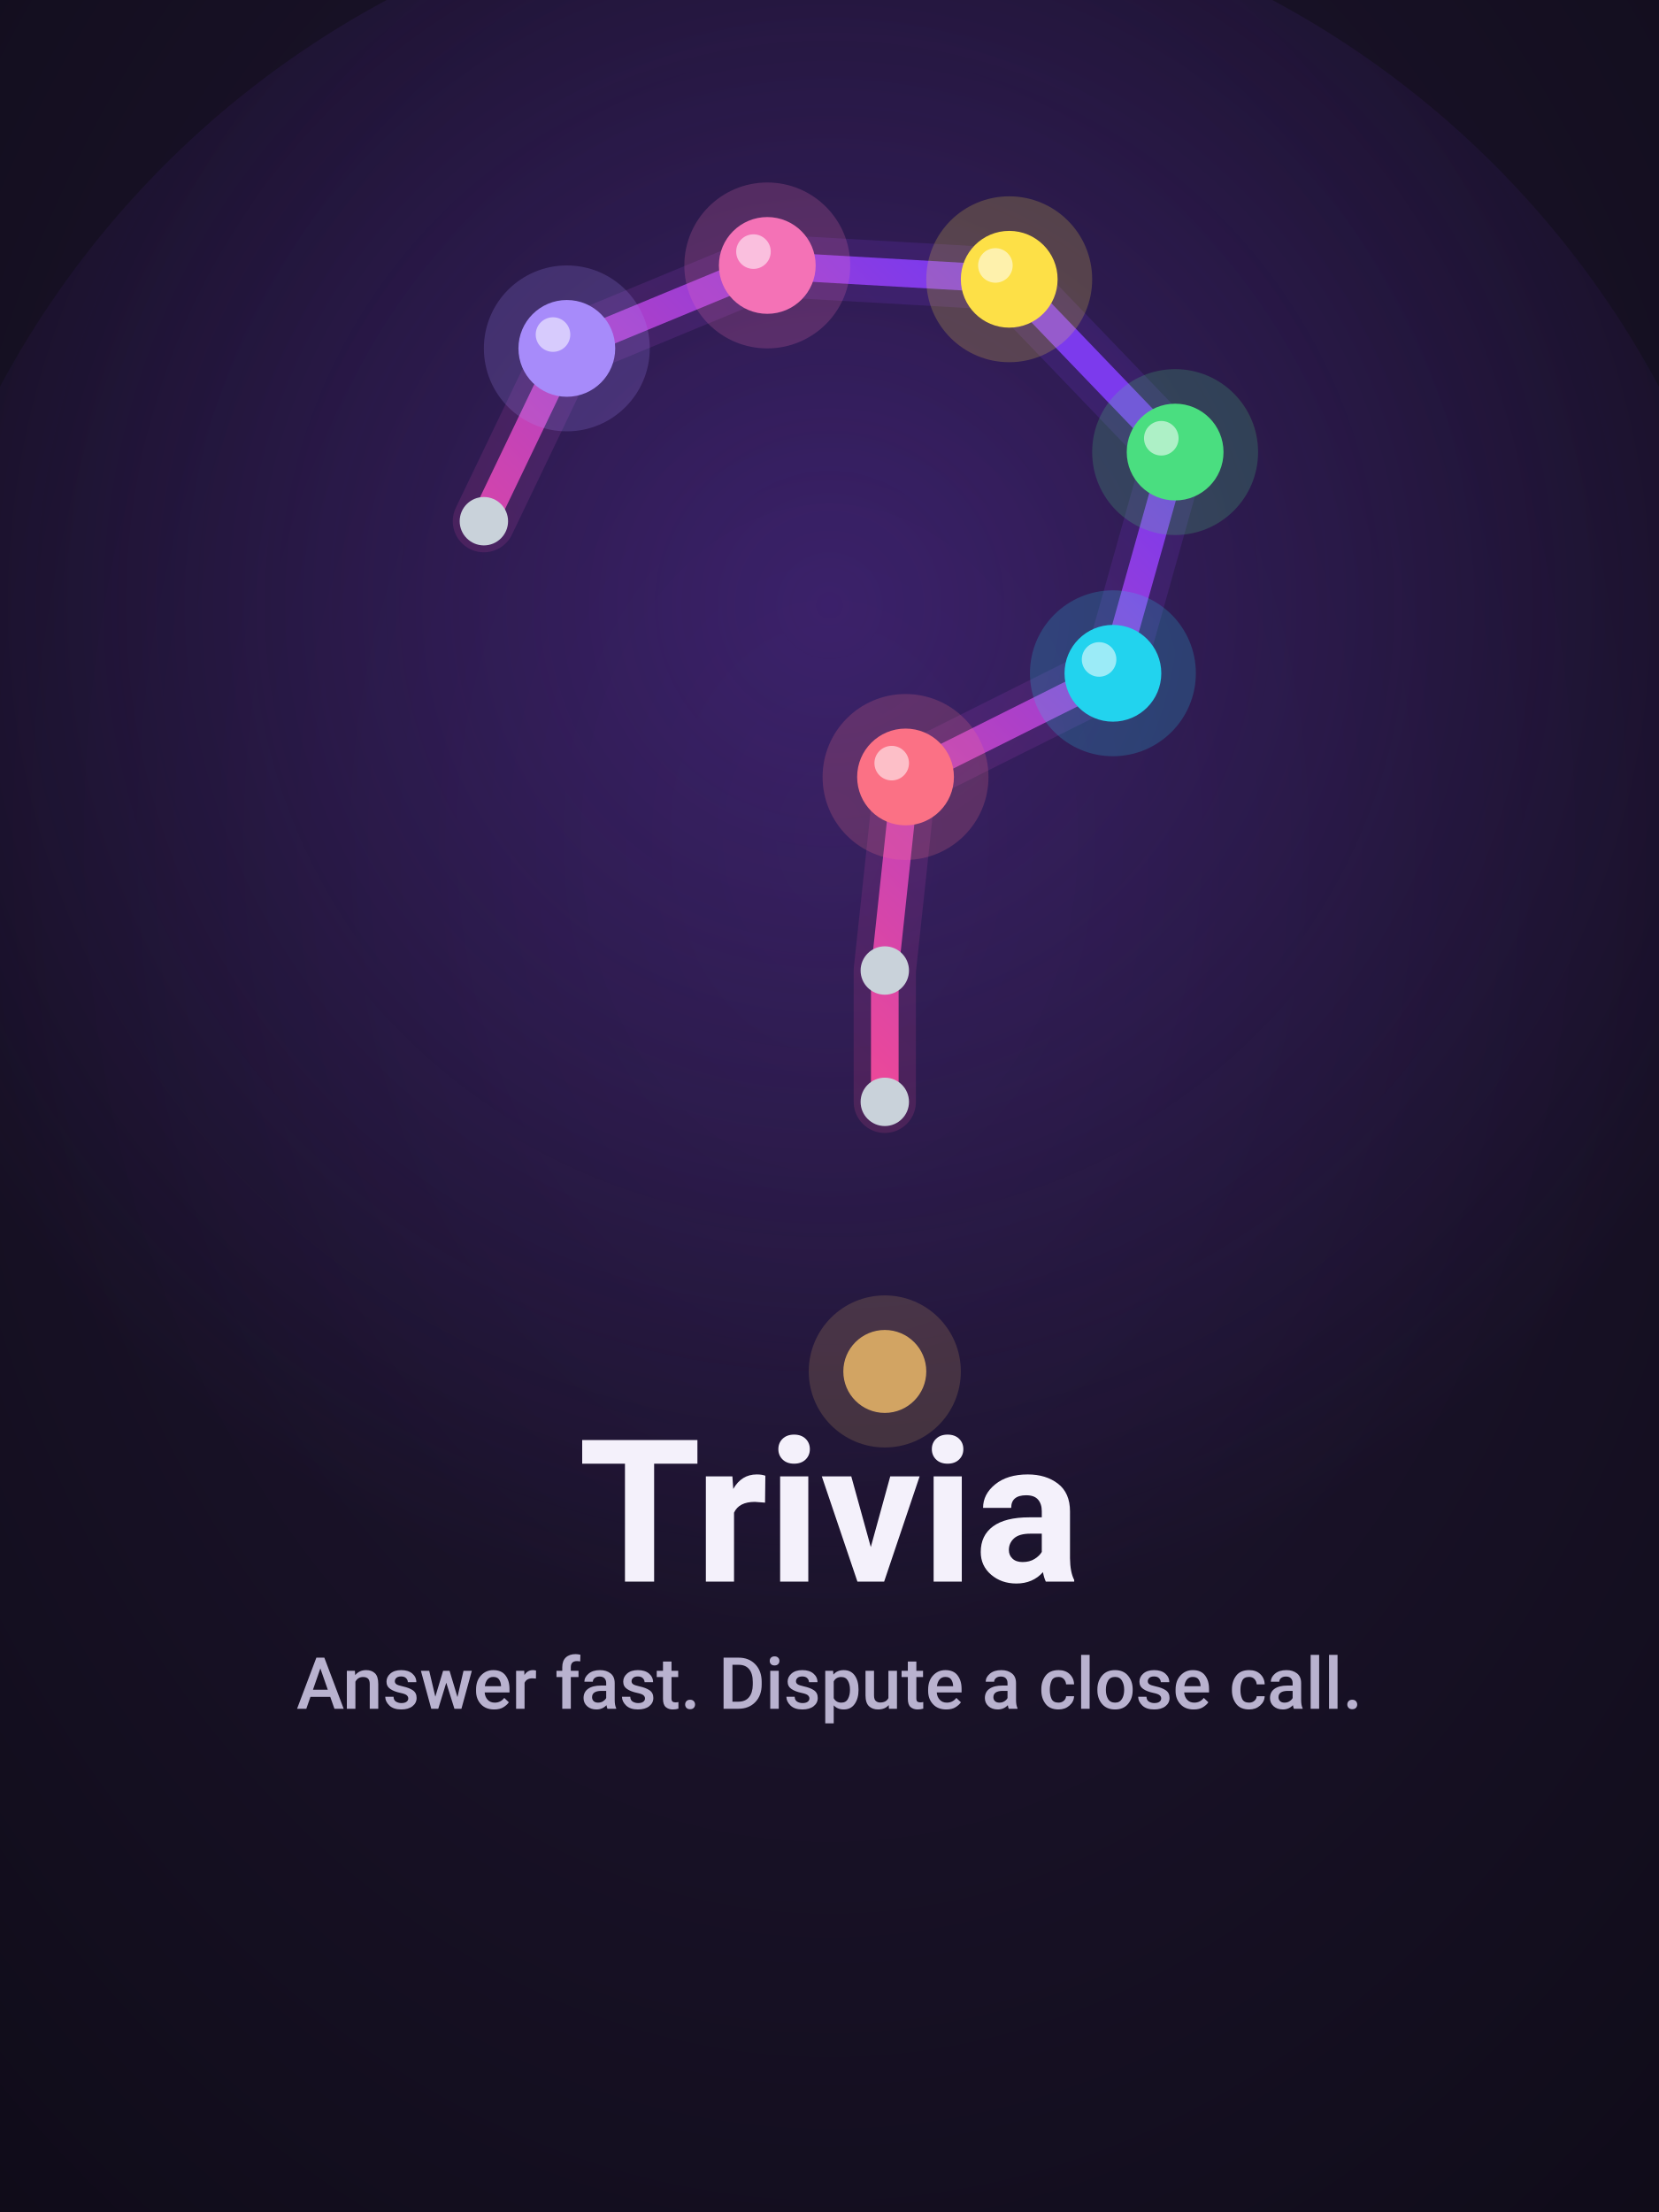
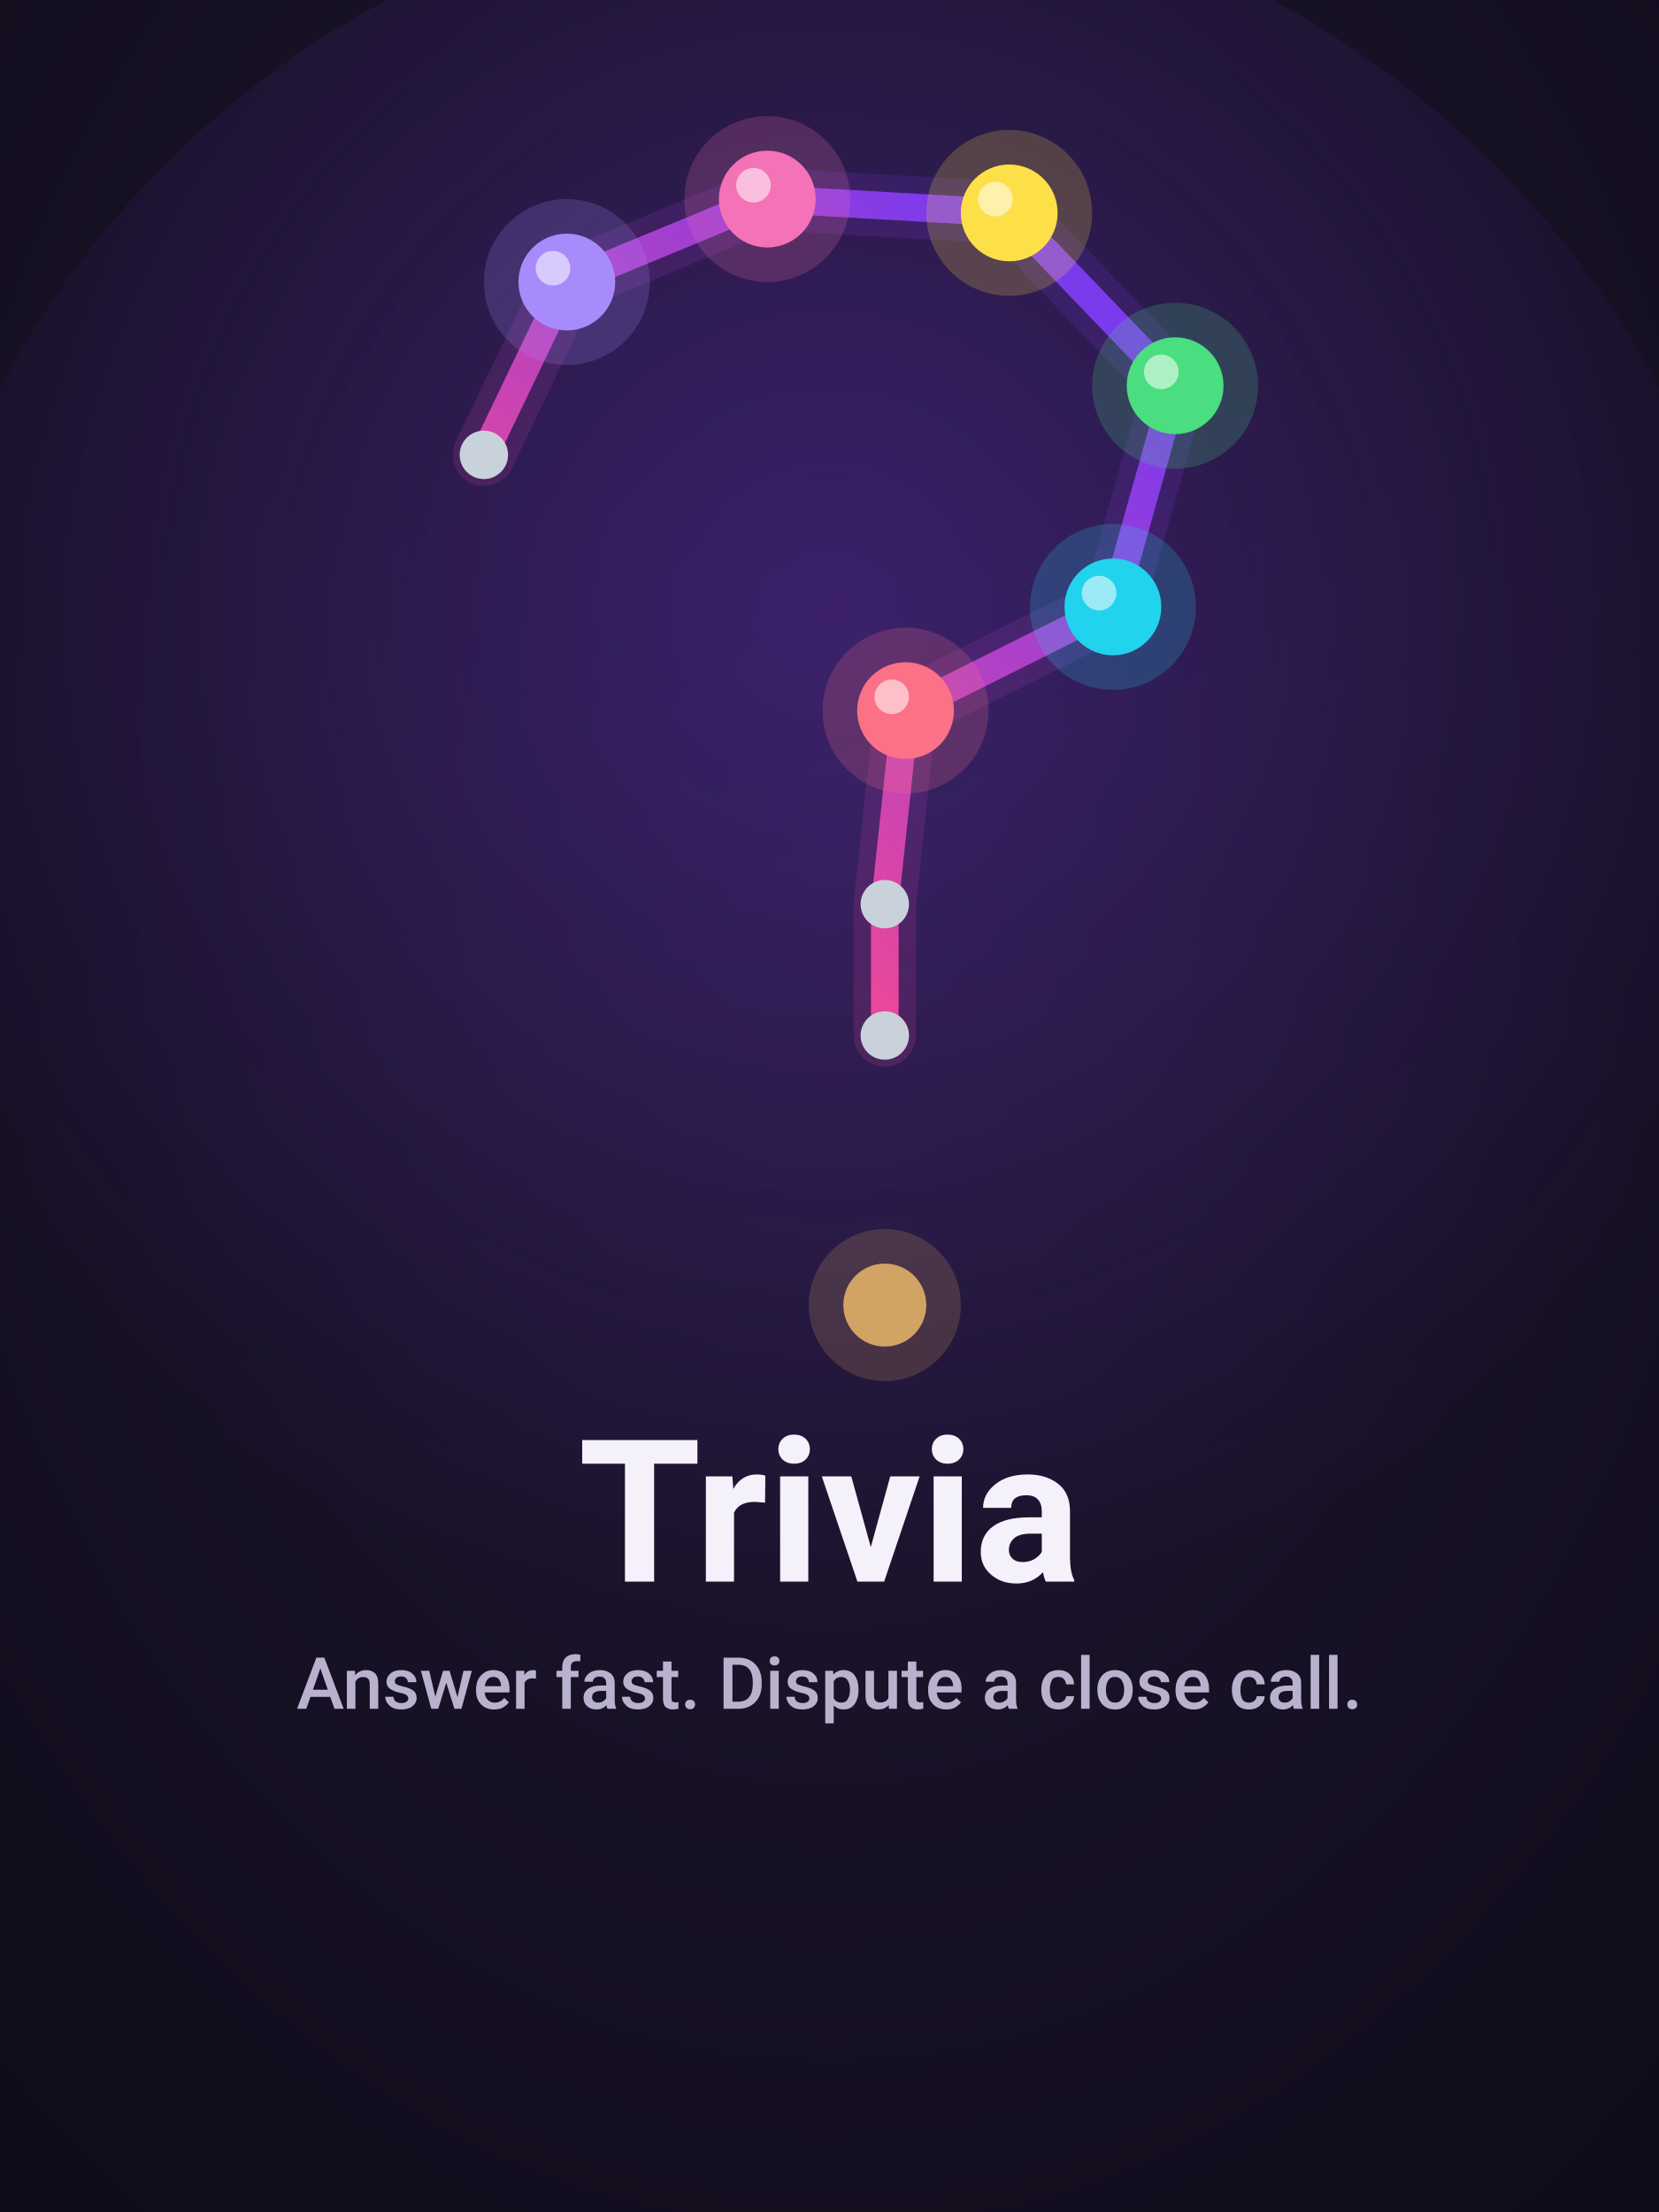
<svg xmlns="http://www.w3.org/2000/svg" viewBox="0 0 600 800" width="600" height="800" role="img" aria-label="Branch out Trivia">
  <defs>
    <linearGradient id="htvp-spark" gradientUnits="userSpaceOnUse" x1="300" y1="360" x2="560" y2="90">
      <stop offset="0" stop-color="#FBBF24" />
      <stop offset="0.5" stop-color="#EC4899" />
      <stop offset="1" stop-color="#7C3AED" />
    </linearGradient>
    <radialGradient id="htvp-bg" cx="0.5" cy="0.38" r="0.9">
      <stop offset="0" stop-color="#221836" />
      <stop offset="1" stop-color="#0d0a15" />
    </radialGradient>
    <radialGradient id="htvp-glow" cx="0.5" cy="0.38" r="0.55">
      <stop offset="0" stop-color="#7C3AED" stop-opacity="0.30" />
      <stop offset="1" stop-color="#7C3AED" stop-opacity="0" />
    </radialGradient>
  </defs>
  <rect width="600" height="800" fill="url(#htvp-bg)" />
  <circle cx="300" cy="300" r="340" fill="url(#htvp-glow)" />
-   <g transform="translate(300 296) scale(1.25) translate(-518 -244)">
+   <g transform="translate(300 272) scale(1.25) translate(-518 -244)">
    <g stroke-linecap="round" stroke-linejoin="round" fill="none" stroke="url(#htvp-spark)">
      <g stroke-width="18" opacity="0.16">
        <path d="M418 158 L442 108 L500 84 L570 88 L618 138 L600 202 L540 232 L534 288 L534 326" />
      </g>
      <g stroke-width="8">
        <path d="M418 158 L442 108 L500 84 L570 88 L618 138 L600 202 L540 232 L534 288 L534 326" />
      </g>
    </g>
    <g opacity="0.20">
      <circle cx="442" cy="108" r="24" fill="#A78BFA" />
      <circle cx="500" cy="84" r="24" fill="#F472B6" />
      <circle cx="570" cy="88" r="24" fill="#FDE047" />
      <circle cx="618" cy="138" r="24" fill="#4ADE80" />
      <circle cx="600" cy="202" r="24" fill="#22D3EE" />
      <circle cx="540" cy="232" r="24" fill="#FB7185" />
      <circle cx="534" cy="404" r="22" fill="#d2a463" />
    </g>
    <g fill="#c9d2da">
      <circle cx="418" cy="158" r="7" />
      <circle cx="534" cy="288" r="7" />
      <circle cx="534" cy="326" r="7" />
    </g>
    <circle cx="442" cy="108" r="14" fill="#A78BFA" />
    <circle cx="500" cy="84" r="14" fill="#F472B6" />
    <circle cx="570" cy="88" r="14" fill="#FDE047" />
    <circle cx="618" cy="138" r="14" fill="#4ADE80" />
    <circle cx="600" cy="202" r="14" fill="#22D3EE" />
    <circle cx="540" cy="232" r="14" fill="#FB7185" />
    <g fill="#ffffff" opacity="0.55">
      <circle cx="438" cy="104" r="5" />
      <circle cx="496" cy="80" r="5" />
      <circle cx="566" cy="84" r="5" />
      <circle cx="614" cy="134" r="5" />
      <circle cx="596" cy="198" r="5" />
      <circle cx="536" cy="228" r="5" />
    </g>
    <circle cx="534" cy="404" r="12" fill="#d2a463" />
  </g>
  <text x="300" y="572" text-anchor="middle" font-family="-apple-system, BlinkMacSystemFont, 'Segoe UI', Roboto, sans-serif" font-size="72" font-weight="700" fill="#f4f1fb">Trivia</text>
  <text x="300" y="618" text-anchor="middle" font-family="-apple-system, BlinkMacSystemFont, 'Segoe UI', Roboto, sans-serif" font-size="26" font-weight="500" fill="#b9b2cf">Answer fast. Dispute a close call.</text>
</svg>
